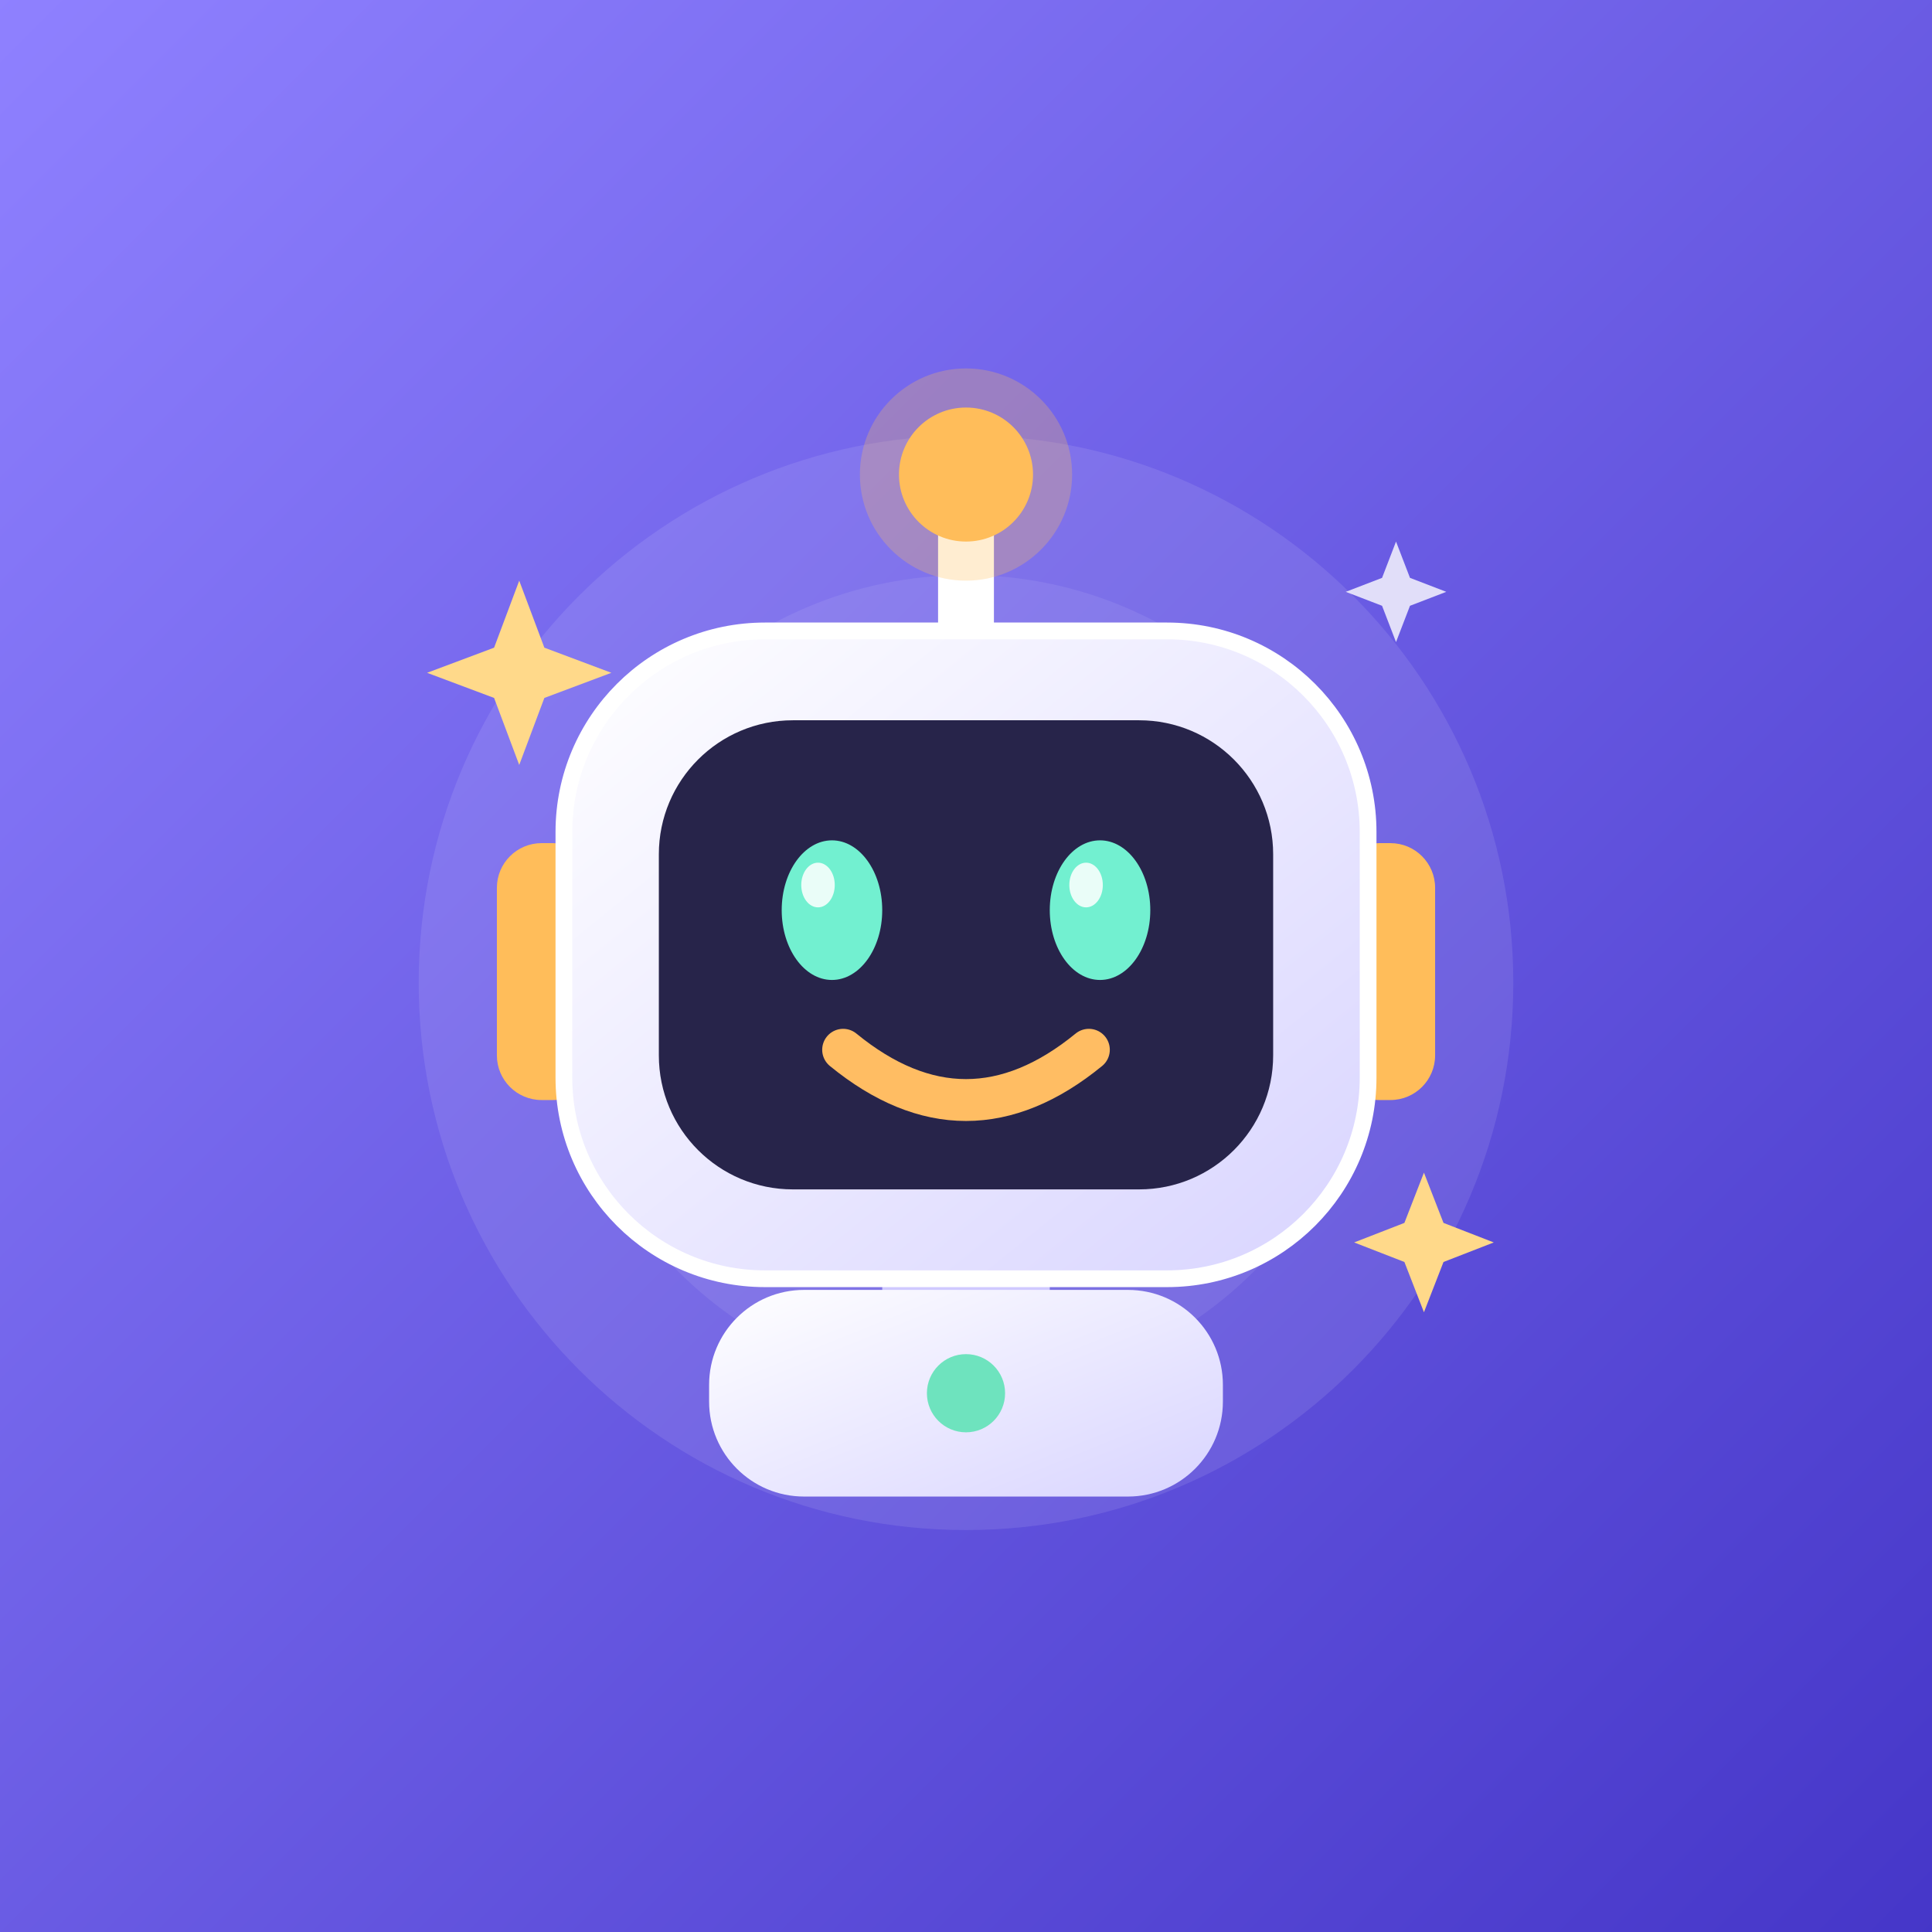
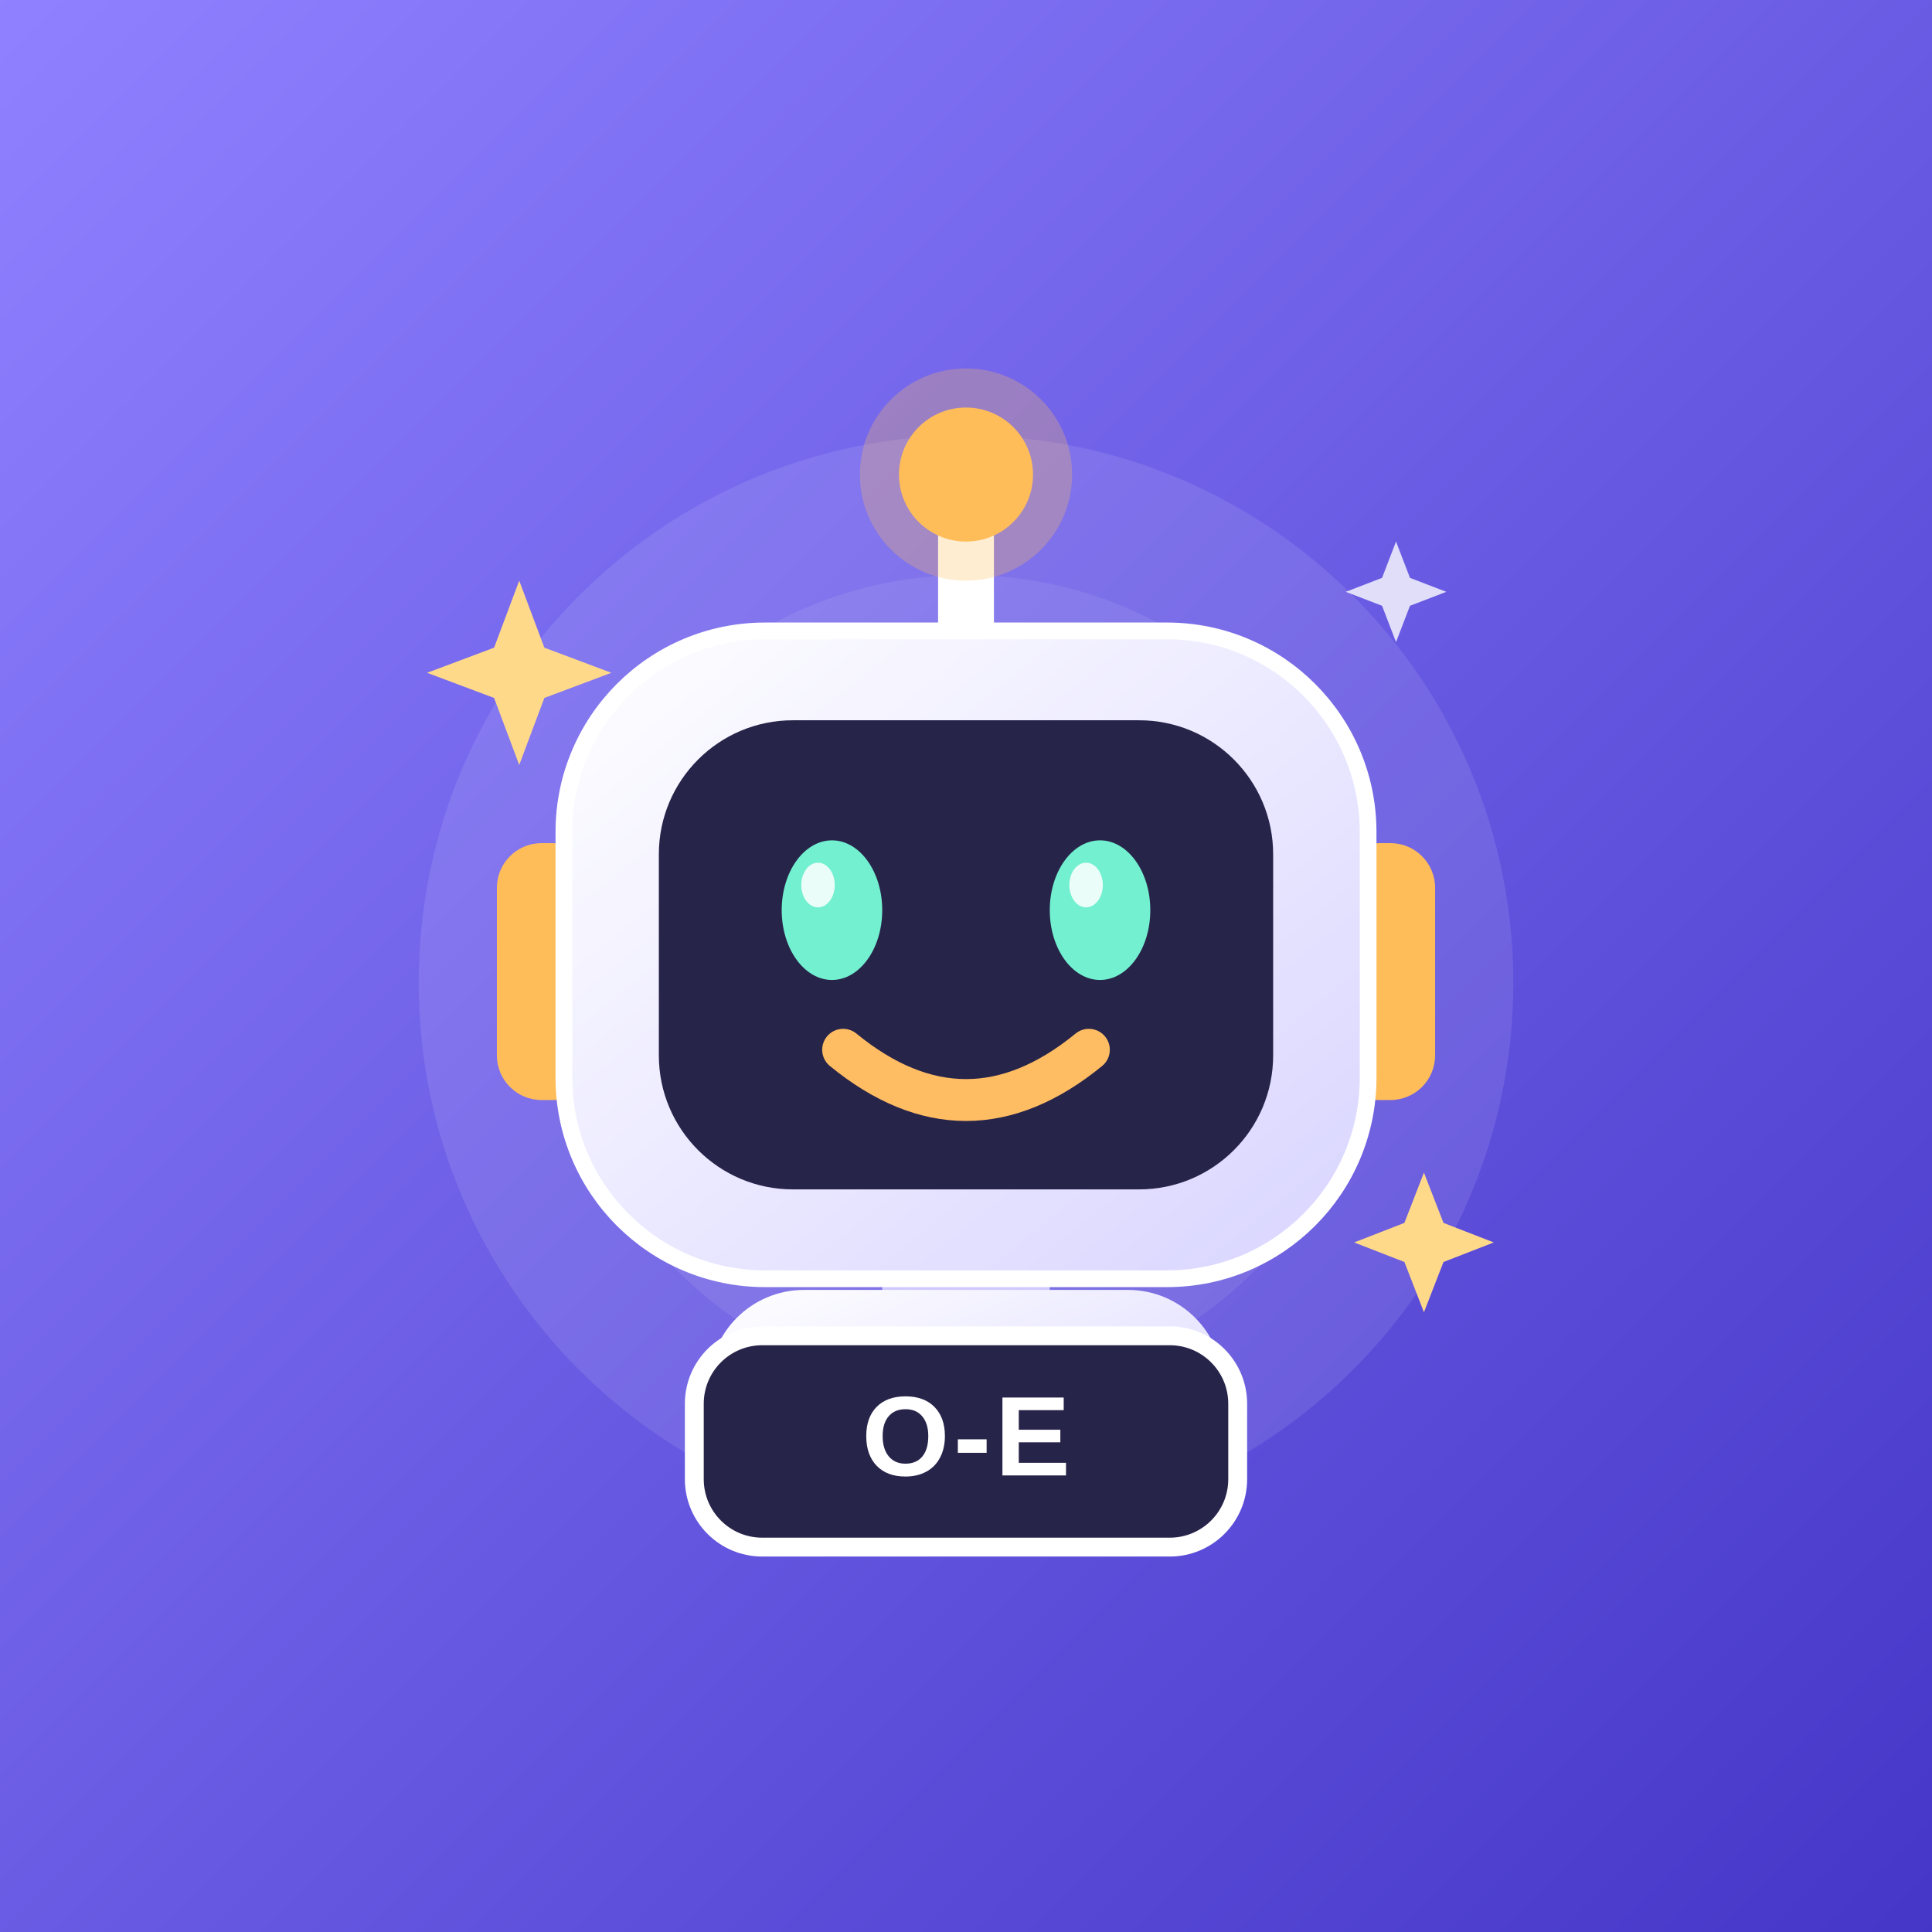
<svg xmlns="http://www.w3.org/2000/svg" viewBox="0 0 512 512" width="512" height="512">
  <defs>
    <linearGradient id="bg" x1="0" y1="0" x2="1" y2="1">
      <stop offset="0" stop-color="#8f81ff" />
      <stop offset="1" stop-color="#4536c8" />
    </linearGradient>
    <linearGradient id="hd" x1="0" y1="0" x2="1" y2="1">
      <stop offset="0" stop-color="#ffffff" />
      <stop offset="1" stop-color="#d8d4ff" />
    </linearGradient>
  </defs>
  <rect width="512" height="512" fill="url(#bg)" />
  <g transform="translate(256 256) scale(0.74) translate(-256 -256)">
    <circle cx="256" cy="262" r="196" fill="#fff" opacity=".10" />
    <circle cx="256" cy="262" r="146" fill="#fff" opacity=".08" />
    <rect x="246" y="86" width="20" height="58" rx="10" fill="#fff" />
    <circle cx="256" cy="80" r="24" fill="#ffbd5a" />
    <circle cx="256" cy="80" r="38" fill="#ffbd5a" opacity=".28" />
    <rect x="88" y="212" width="36" height="92" rx="16" fill="#ffbd5a" />
    <rect x="388" y="212" width="36" height="92" rx="16" fill="#ffbd5a" />
    <rect x="226" y="352" width="60" height="30" rx="8" fill="#cfc9ff" />
    <rect x="164" y="372" width="184" height="74" rx="34" fill="url(#hd)" />
    <circle cx="256" cy="409" r="14" fill="#6ee3be" />
    <rect x="112" y="136" width="288" height="232" rx="72" fill="url(#hd)" stroke="#fff" stroke-width="6" />
    <rect x="146" y="168" width="220" height="168" rx="48" fill="#27244a" />
    <ellipse cx="208" cy="236" rx="18" ry="25" fill="#72f0d0" />
    <ellipse cx="304" cy="236" rx="18" ry="25" fill="#72f0d0" />
    <ellipse cx="203" cy="227" rx="6" ry="8" fill="#fff" opacity=".85" />
    <ellipse cx="299" cy="227" rx="6" ry="8" fill="#fff" opacity=".85" />
    <path d="M212 286 Q256 322 300 286" fill="none" stroke="#ffbd63" stroke-width="15" stroke-linecap="round" />
    <path d="M96 118 l9 24 24 9 -24 9 -9 24 -9 -24 -24 -9 24 -9z" fill="#ffd98a" />
    <path d="M420 330 l7 18 18 7 -18 7 -7 18 -7 -18 -18 -7 18 -7z" fill="#ffd98a" />
    <path d="M410 104 l5 13 13 5 -13 5 -5 13 -5 -13 -13 -5 13 -5z" fill="#fff" opacity=".8" />
  </g>
+   <rect x="184" y="354" width="144" height="56" rx="18" fill="#27244a" stroke="#ffffff" stroke-width="5" />
+   <text x="256" y="391" text-anchor="middle" font-family="Arial, Helvetica, sans-serif" font-size="30" font-weight="800" letter-spacing="1" fill="#ffffff">O-E</text>
</svg>
